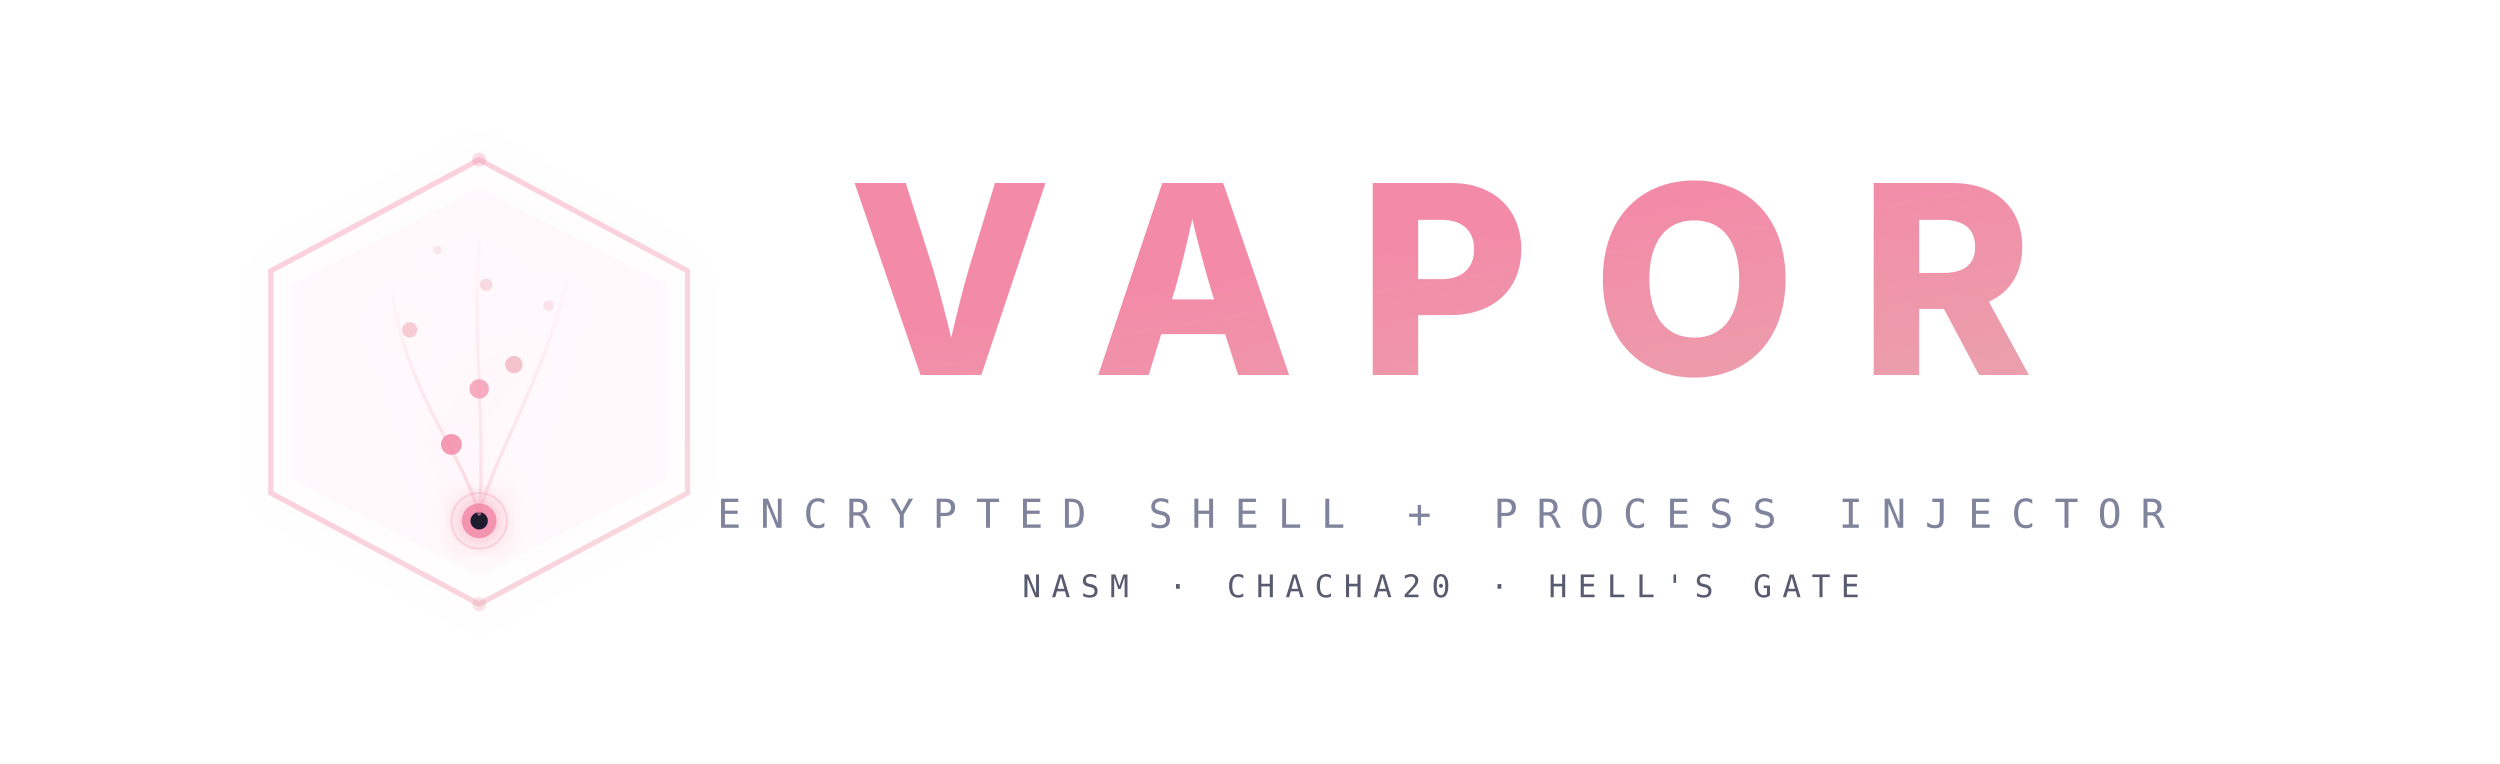
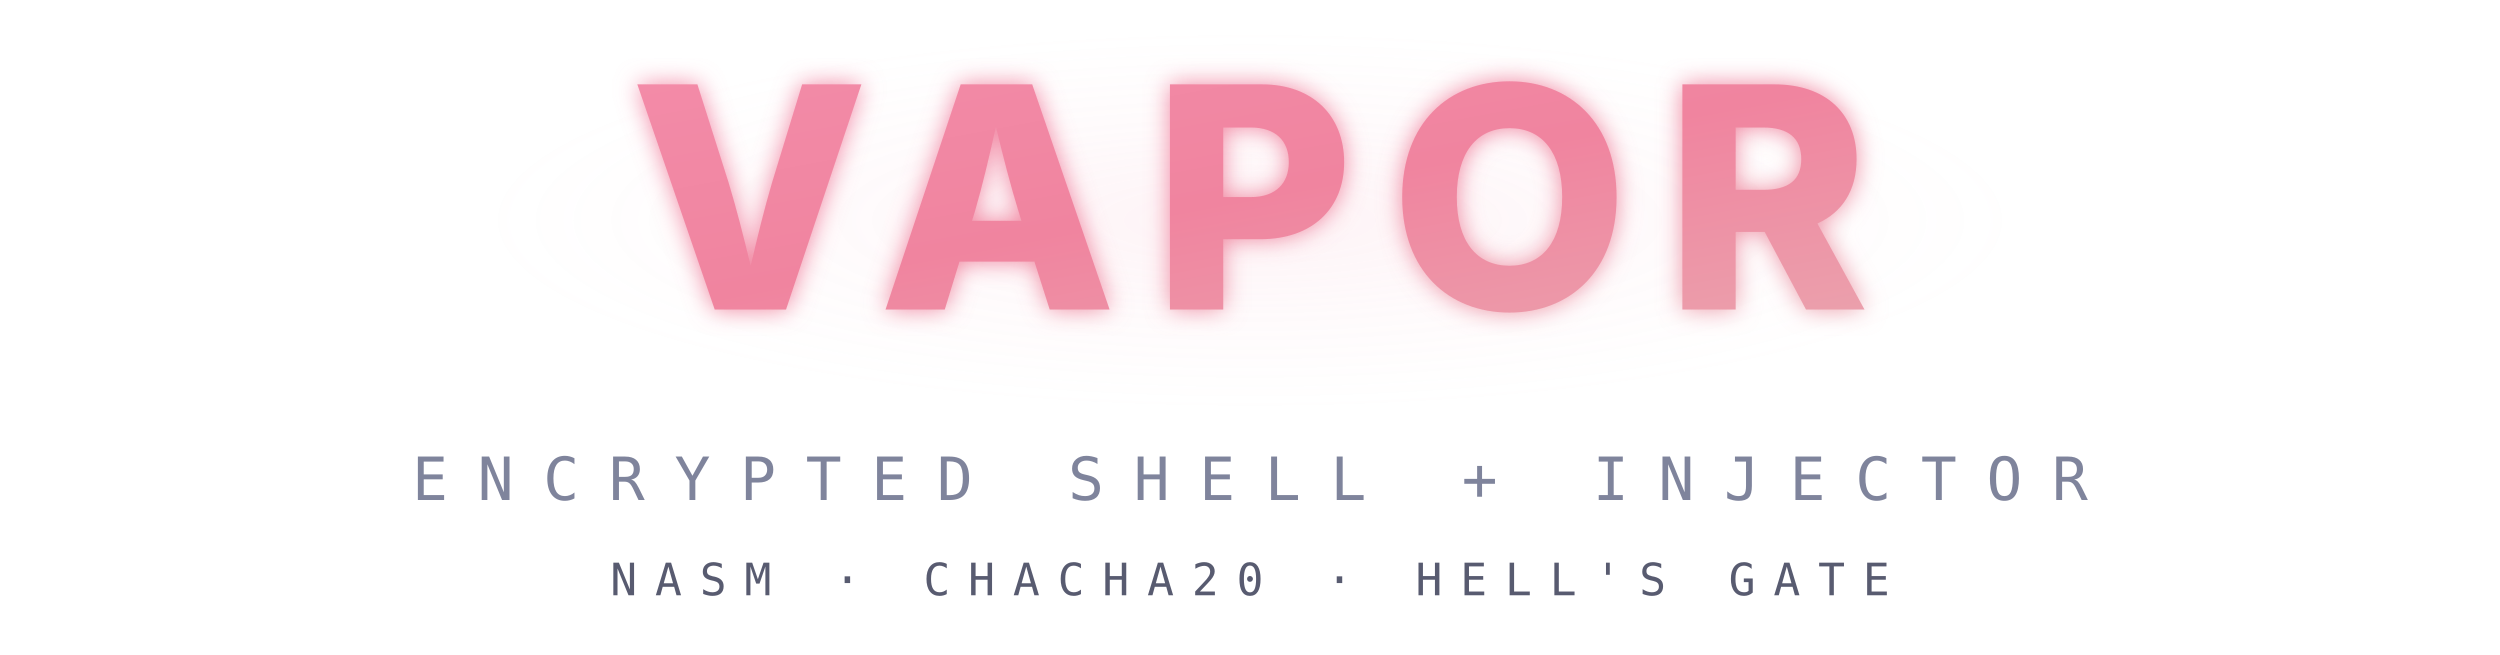
- <svg xmlns="http://www.w3.org/2000/svg" viewBox="0 0 720 220" fill="none">
+ <svg xmlns="http://www.w3.org/2000/svg" viewBox="0 0 420 110" fill="none">
  <defs>
-     <linearGradient id="g1" x1="0%" y1="0%" x2="100%" y2="100%">
+     <linearGradient id="grad" x1="0%" y1="0%" x2="100%" y2="100%">
      <stop offset="0%" stop-color="#f38ba8" />
-       <stop offset="40%" stop-color="#f38ba8" />
+       <stop offset="50%" stop-color="#f0849f" />
      <stop offset="100%" stop-color="#eba0ac" />
    </linearGradient>
-     <linearGradient id="g2" x1="0%" y1="100%" x2="100%" y2="0%">
-       <stop offset="0%" stop-color="#eba0ac" />
-       <stop offset="100%" stop-color="#f38ba8" />
-     </linearGradient>
-     <linearGradient id="g3" x1="0%" y1="0%" x2="0%" y2="100%">
-       <stop offset="0%" stop-color="#f38ba8" />
-       <stop offset="50%" stop-color="#f38ba8" />
-       <stop offset="100%" stop-color="#eba0ac" />
-     </linearGradient>
-     <linearGradient id="g4" x1="0%" y1="100%" x2="0%" y2="0%">
-       <stop offset="0%" stop-color="#f38ba8" stop-opacity="0.6" />
-       <stop offset="100%" stop-color="#eba0ac" stop-opacity="0.1" />
-     </linearGradient>
-     <filter id="softglow" x="-30%" y="-30%" width="160%" height="160%">
-       <feGaussianBlur in="SourceAlpha" stdDeviation="6" result="blur" />
-       <feFlood flood-color="#f38ba8" flood-opacity="0.15" result="color" />
-       <feComposite in="color" in2="blur" operator="in" result="shadow" />
-       <feComposite in="SourceGraphic" in2="shadow" operator="over" />
-     </filter>
-     <filter id="sourceglow" x="-50%" y="-50%" width="200%" height="200%">
-       <feGaussianBlur in="SourceGraphic" stdDeviation="4" result="blur" />
+     <radialGradient id="glow" cx="50%" cy="40%" r="40%">
+       <stop offset="0%" stop-color="#f38ba8" stop-opacity="0.1" />
+       <stop offset="50%" stop-color="#f38ba8" stop-opacity="0.04" />
+       <stop offset="100%" stop-color="#eba0ac" stop-opacity="0" />
+     </radialGradient>
+     <filter id="textglow">
+       <feGaussianBlur in="SourceGraphic" stdDeviation="2" result="blur" />
      <feComposite in="SourceGraphic" in2="blur" operator="over" />
    </filter>
  </defs>
-   <g transform="translate(58, 40)" filter="url(#softglow)">
-     <path d="M 80 6 L 140 38 L 140 102 L 80 134 L 20 102 L 20 38 Z" fill="none" stroke="url(#g1)" stroke-width="1.5" opacity="0.4" />
-     <path d="M 80 14 L 134 42 L 134 98 L 80 126 L 26 98 L 26 42 Z" fill="#f38ba8" opacity="0.04" />
-     <circle cx="80" cy="110" r="5" fill="#f38ba8" opacity="0.9" filter="url(#sourceglow)" />
-     <circle cx="80" cy="110" r="2.5" fill="#1e1e2e" />
-     <circle cx="80" cy="110" r="8" fill="none" stroke="#f38ba8" stroke-width="0.5" opacity="0.3" />
-     <path d="M 80 108 C 75 90, 60 75, 55 45" stroke="url(#g4)" stroke-width="1" stroke-linecap="round" fill="none" opacity="0.5" />
-     <path d="M 80 108 C 82 85, 78 60, 80 30" stroke="url(#g4)" stroke-width="1" stroke-linecap="round" fill="none" opacity="0.4" />
-     <path d="M 80 108 C 85 90, 98 70, 105 42" stroke="url(#g4)" stroke-width="1" stroke-linecap="round" fill="none" opacity="0.45" />
-     <circle cx="72" cy="88" r="3" fill="#f38ba8" opacity="0.85" />
-     <circle cx="80" cy="72" r="2.8" fill="#f38ba8" opacity="0.7" />
-     <circle cx="90" cy="65" r="2.5" fill="#eba0ac" opacity="0.6" />
-     <circle cx="60" cy="55" r="2.2" fill="#eba0ac" opacity="0.5" />
-     <circle cx="82" cy="42" r="1.8" fill="#eba0ac" opacity="0.35" />
-     <circle cx="100" cy="48" r="1.5" fill="#eba0ac" opacity="0.25" />
-     <circle cx="68" cy="32" r="1.2" fill="#eba0ac" opacity="0.2" />
-     <circle cx="80" cy="6" r="2" fill="#f38ba8" opacity="0.3" />
-     <circle cx="80" cy="134" r="2" fill="#eba0ac" opacity="0.3" />
-   </g>
-   <text x="415" y="108" font-family="'SF Pro Display', 'Inter', 'Segoe UI', 'Helvetica Neue', Arial, sans-serif" font-size="76" font-weight="800" letter-spacing="18" fill="url(#g1)" text-anchor="middle">VAPOR</text>
-   <line x1="280" y1="128" x2="550" y2="128" stroke="url(#g1)" stroke-width="0.8" opacity="0.25" />
-   <text x="415" y="152" font-family="'SF Mono', 'JetBrains Mono', 'Fira Code', 'Cascadia Code', monospace" font-size="11.5" font-weight="400" letter-spacing="5.5" fill="#7f849c" text-anchor="middle">ENCRYPTED SHELL + PROCESS INJECTOR</text>
-   <text x="415" y="172" font-family="'SF Mono', 'JetBrains Mono', 'Fira Code', monospace" font-size="9" font-weight="400" letter-spacing="3" fill="#585b70" text-anchor="middle">NASM  ·  CHACHA20  ·  HELL'S GATE</text>
+   <ellipse cx="210" cy="45" rx="160" ry="40" fill="url(#glow)" />
+   <text x="210" y="52" text-anchor="middle" font-family="'Inter', 'SF Pro Display', 'Segoe UI', 'Helvetica Neue', Arial, sans-serif" font-size="52" font-weight="800" fill="url(#grad)" letter-spacing="6" filter="url(#textglow)">VAPOR</text>
+   <line x1="125" y1="68" x2="295" y2="68" stroke="url(#grad)" stroke-width="0.6" opacity="0.2" />
+   <text x="210" y="84" text-anchor="middle" font-family="'JetBrains Mono', 'SF Mono', 'Fira Code', 'Cascadia Code', monospace" font-size="10" font-weight="400" fill="#7f849c" letter-spacing="5">ENCRYPTED SHELL + INJECTOR</text>
+   <text x="210" y="100" text-anchor="middle" font-family="'JetBrains Mono', 'SF Mono', 'Fira Code', monospace" font-size="7.5" font-weight="400" fill="#585b70" letter-spacing="3">NASM  ·  CHACHA20  ·  HELL'S GATE</text>
</svg>
